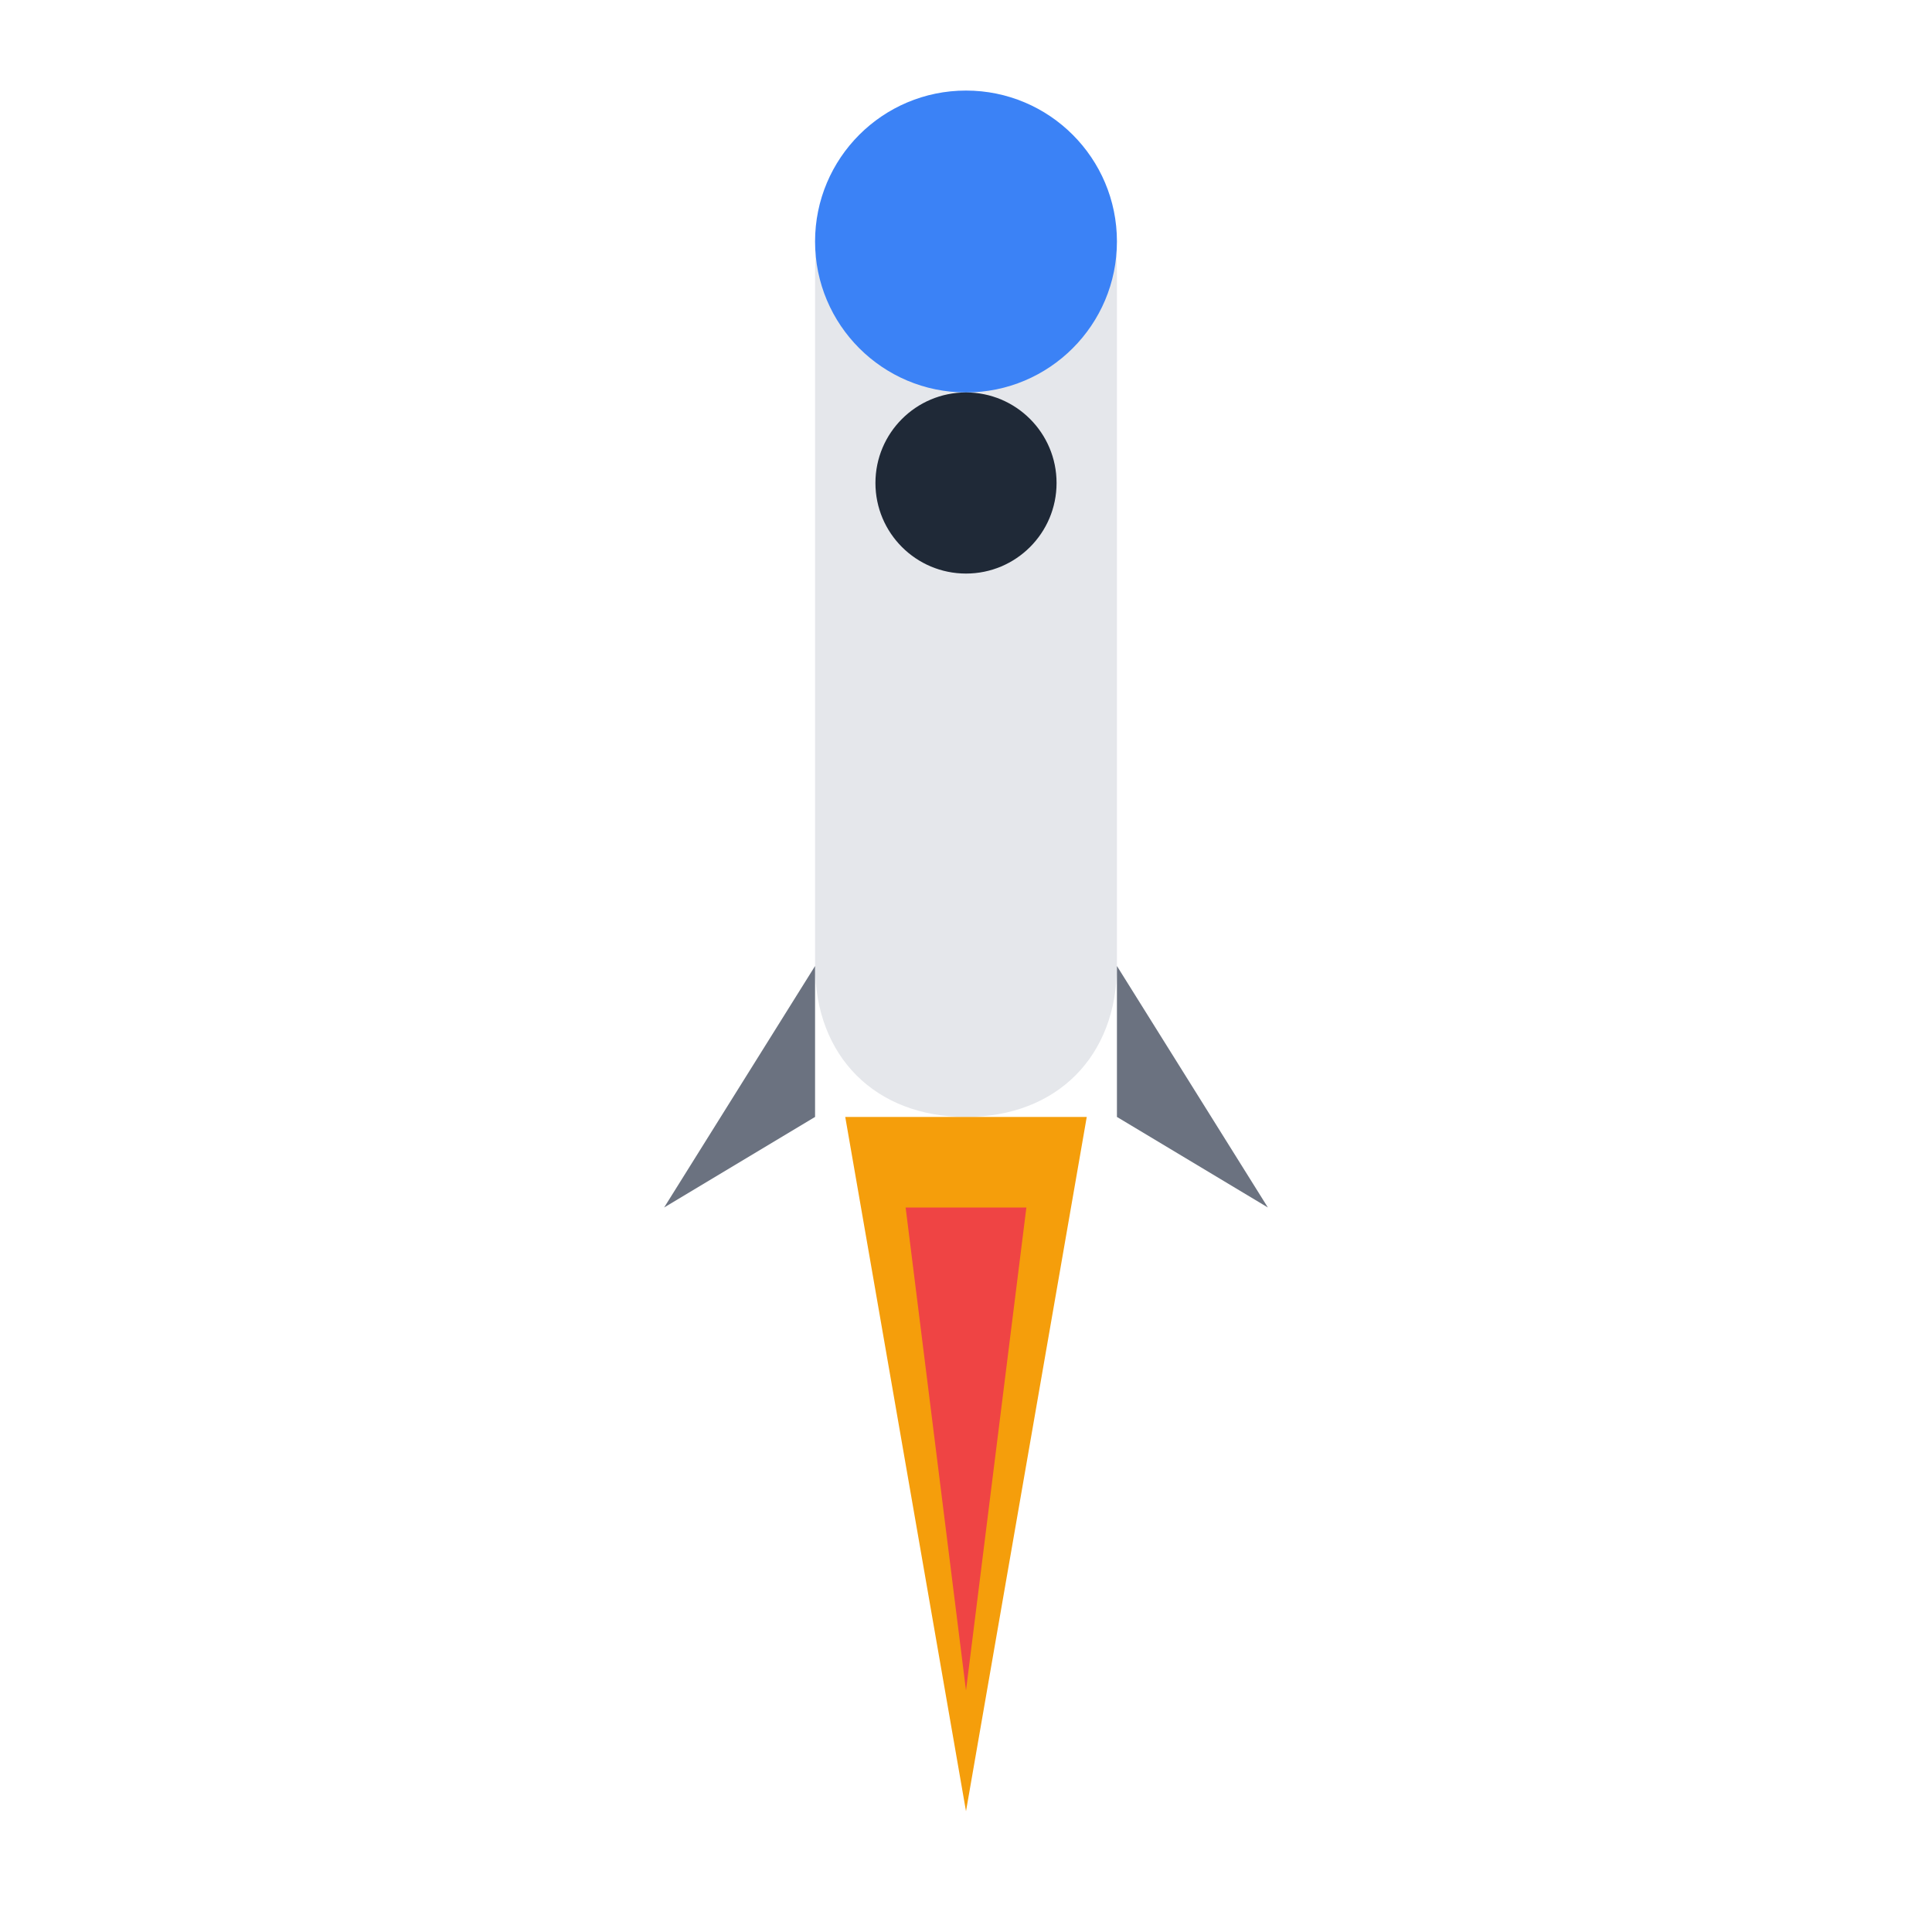
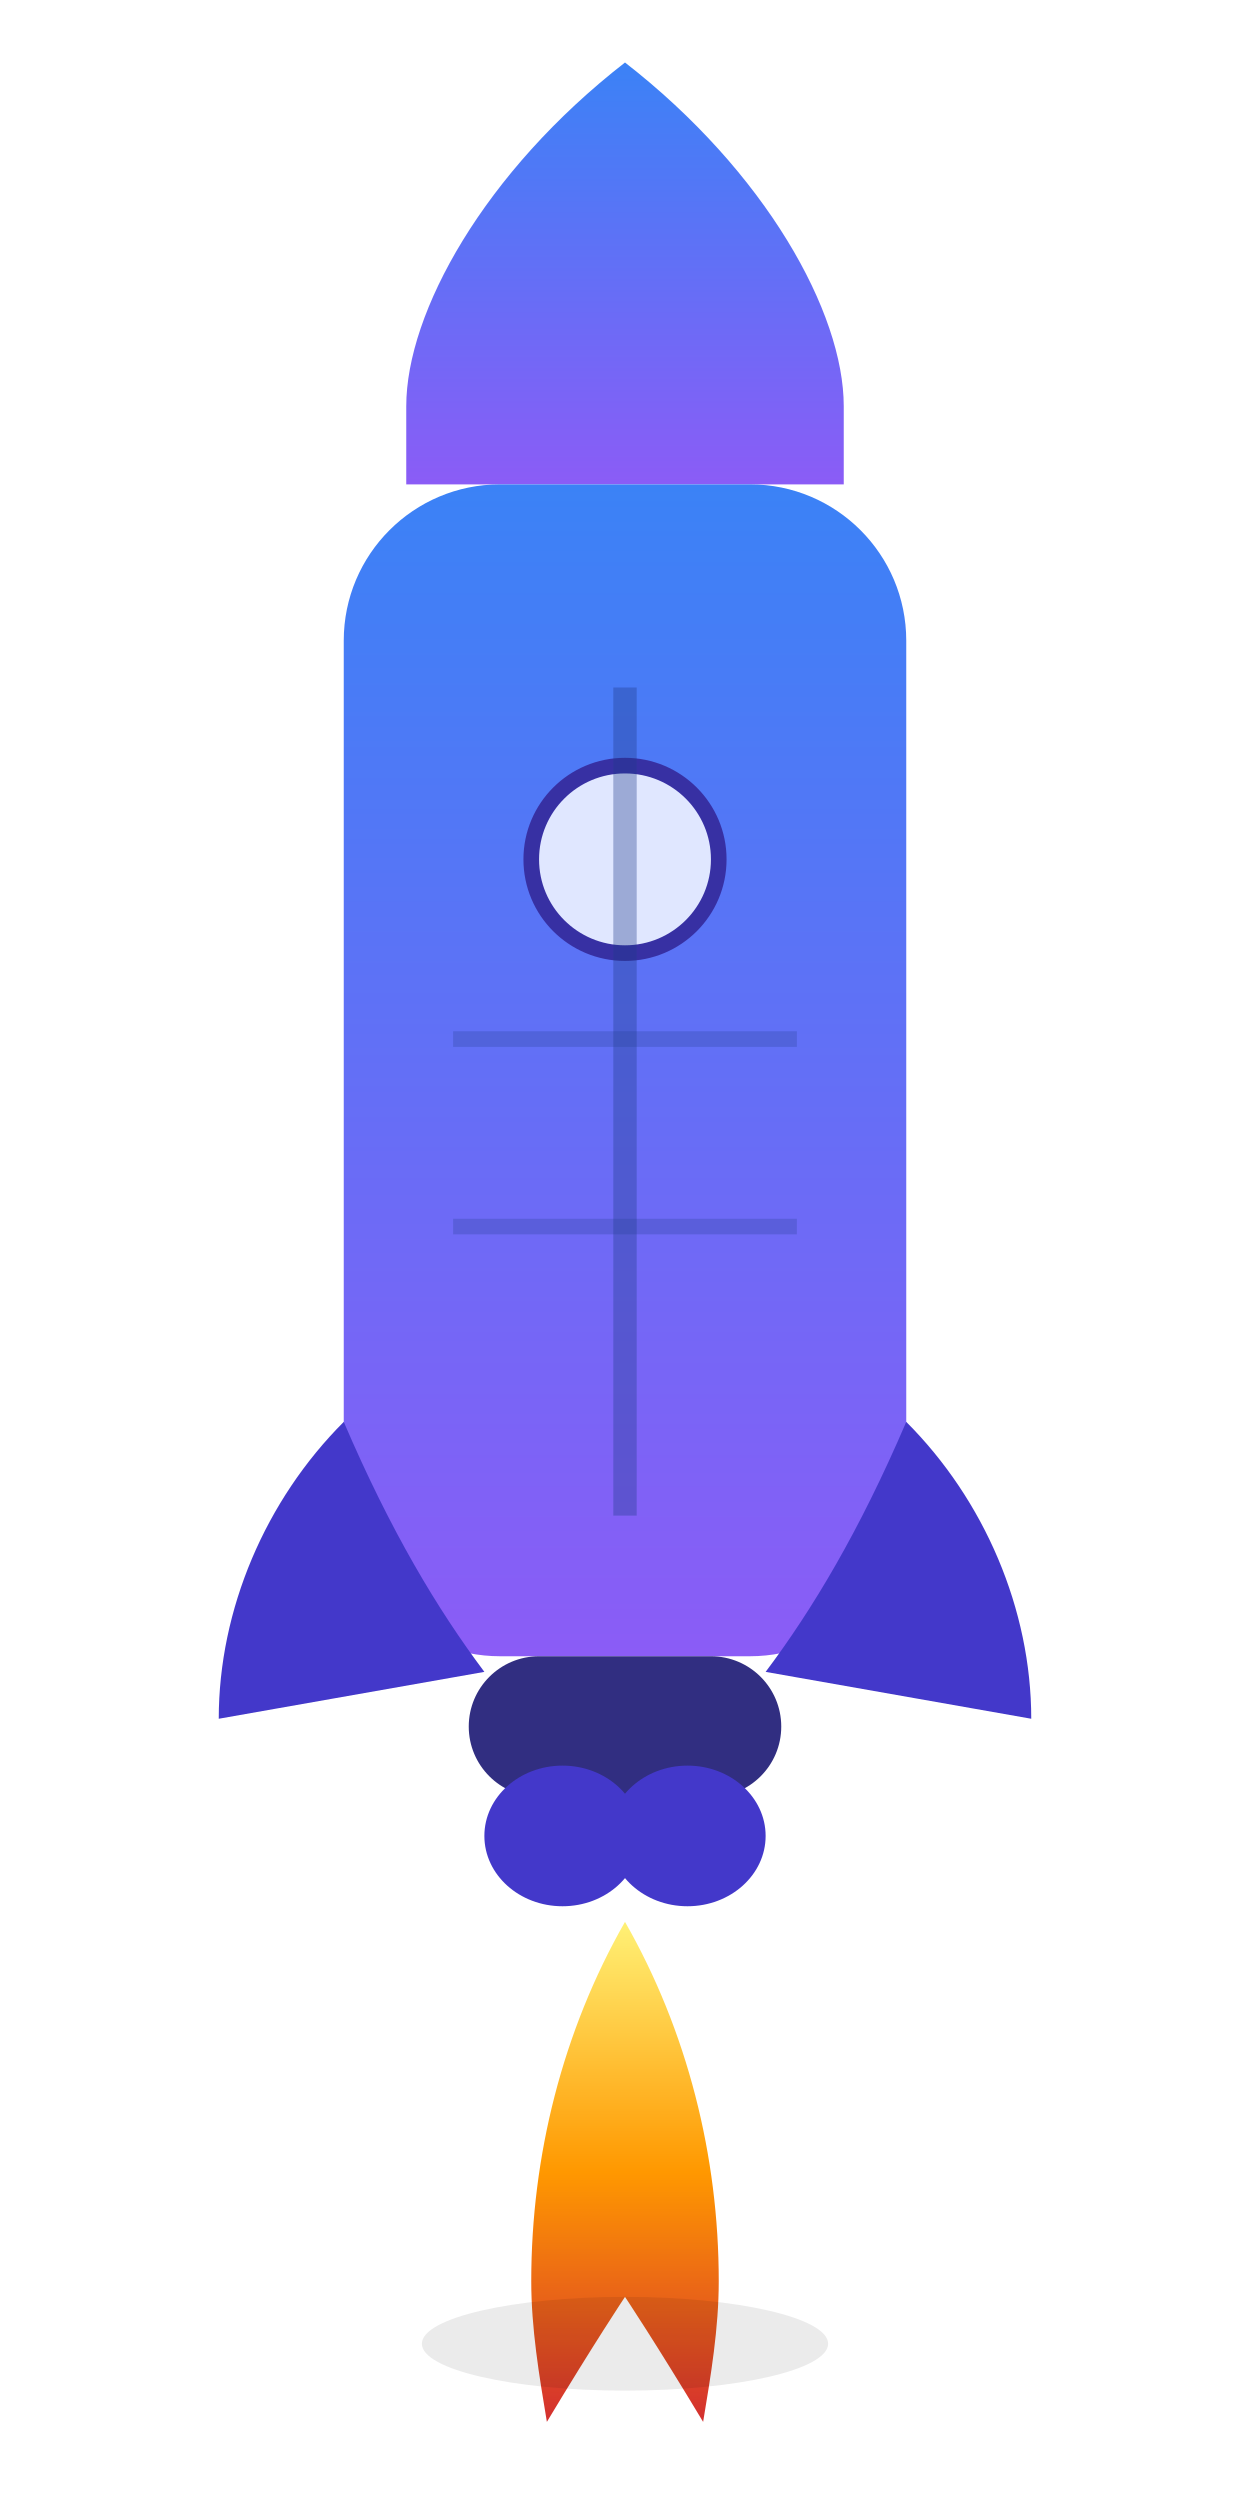
- <svg xmlns="http://www.w3.org/2000/svg" width="32" height="32" viewBox="0 0 32 32" fill="none">
-   <path d="M16 2C14.5 2 13.5 3 13.5 4.5V16C13.5 17.5 14.5 18.5 16 18.5C17.5 18.5 18.5 17.5 18.5 16V4.5C18.5 3 17.5 2 16 2Z" fill="#E5E7EB" />
-   <circle cx="16" cy="4" r="2.5" fill="#3B82F6" />
-   <path d="M13.5 16L11 20L13.5 18.5V16Z" fill="#6B7280" />
-   <path d="M18.5 16L21 20L18.5 18.5V16Z" fill="#6B7280" />
-   <circle cx="16" cy="8" r="1.5" fill="#1F2937" />
-   <path d="M14 18.5L16 30L18 18.5H14Z" fill="#F59E0B" />
-   <path d="M15 20L16 28L17 20H15Z" fill="#EF4444" />
+ <svg xmlns="http://www.w3.org/2000/svg" viewBox="0 0 160 320" width="160" height="320">
+   <defs>
+     <linearGradient id="hullBluePurple" x1="0" y1="0" x2="0" y2="1">
+       <stop offset="0" stop-color="#3B82F6" />
+       <stop offset="1" stop-color="#8B5CF6" />
+     </linearGradient>
+     <linearGradient id="flameReal" x1="0" y1="0" x2="0" y2="1">
+       <stop offset="0" stop-color="#FFF176" />
+       <stop offset="0.5" stop-color="#FF9800" />
+       <stop offset="1" stop-color="#D32F2F" />
+     </linearGradient>
+   </defs>
+   <g>
+     <path d="M80 8c18 14 28 32 28 44v10H52V52c0-12 10-30 28-44Z" fill="url(#hullBluePurple)" />
+     <rect x="44" y="62" width="72" height="150" rx="20" fill="url(#hullBluePurple)" />
+     <circle cx="80" cy="110" r="12" fill="#E0E7FF" stroke="#3730A3" stroke-width="2" />
+     <rect x="78.5" y="88" width="3" height="106" fill="#1E3A8A" opacity=".35" />
+     <rect x="58" y="132" width="44" height="2" fill="#1E3A8A" opacity=".25" />
+     <rect x="58" y="156" width="44" height="2" fill="#1E3A8A" opacity=".25" />
+   </g>
+   <g fill="#4338CA">
+     <path d="M44 182c-10 10-16 24-16 38l34-6c-6-8-12-18-18-32Z" />
+     <path d="M116 182c10 10 16 24 16 38l-34-6c6-8 12-18 18-32Z" />
+   </g>
+   <g>
+     <rect x="60" y="212" width="40" height="18" rx="9" fill="#312E81" />
+     <ellipse cx="72" cy="235" rx="10" ry="9" fill="#4338CA" />
+     <ellipse cx="88" cy="235" rx="10" ry="9" fill="#4338CA" />
+   </g>
+   <g>
+     <path d="M80 246c-8 14-12 30-12 46 0 6 1 12 2 18 6-10 10-16 10-16s4 6 10 16c1-6 2-12 2-18 0-16-4-32-12-46Z" fill="url(#flameReal)" />
+   </g>
+   <ellipse cx="80" cy="300" rx="26" ry="6" fill="#000" opacity=".08" />
</svg>
